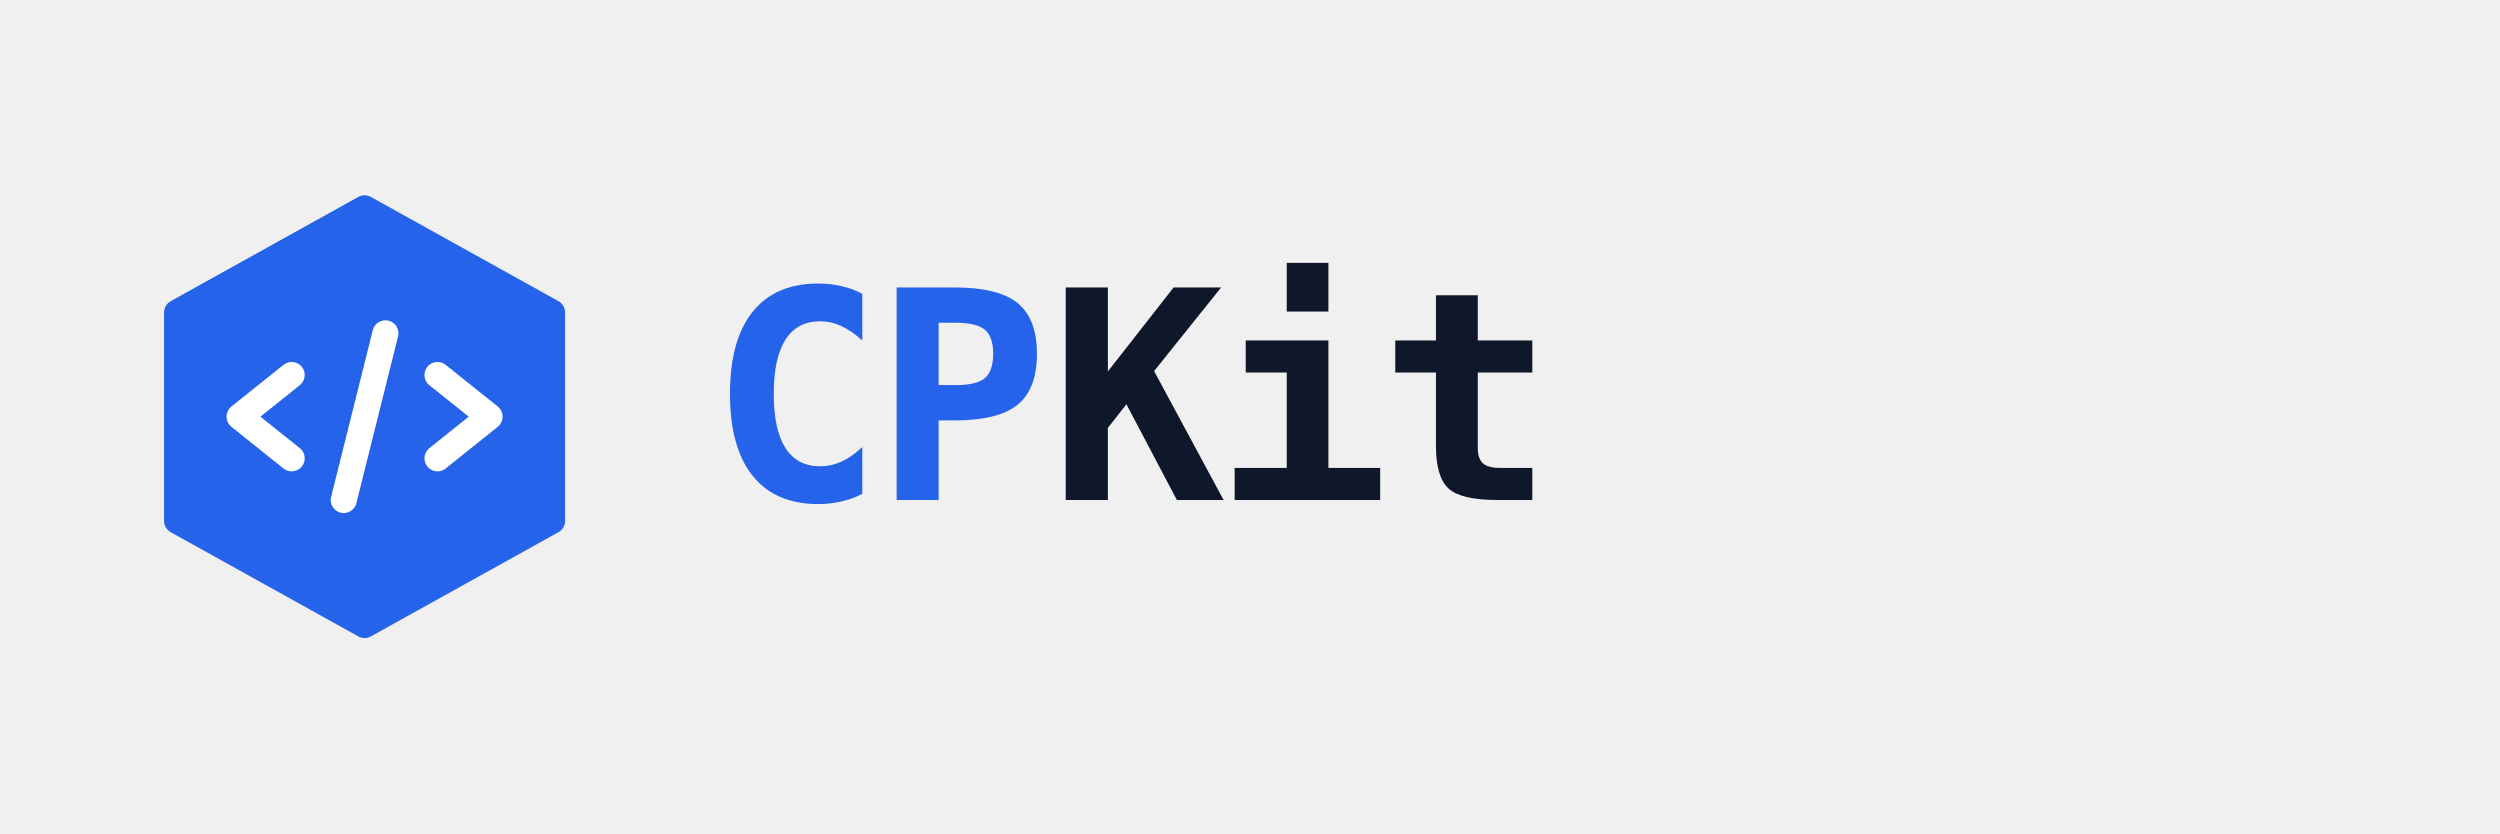
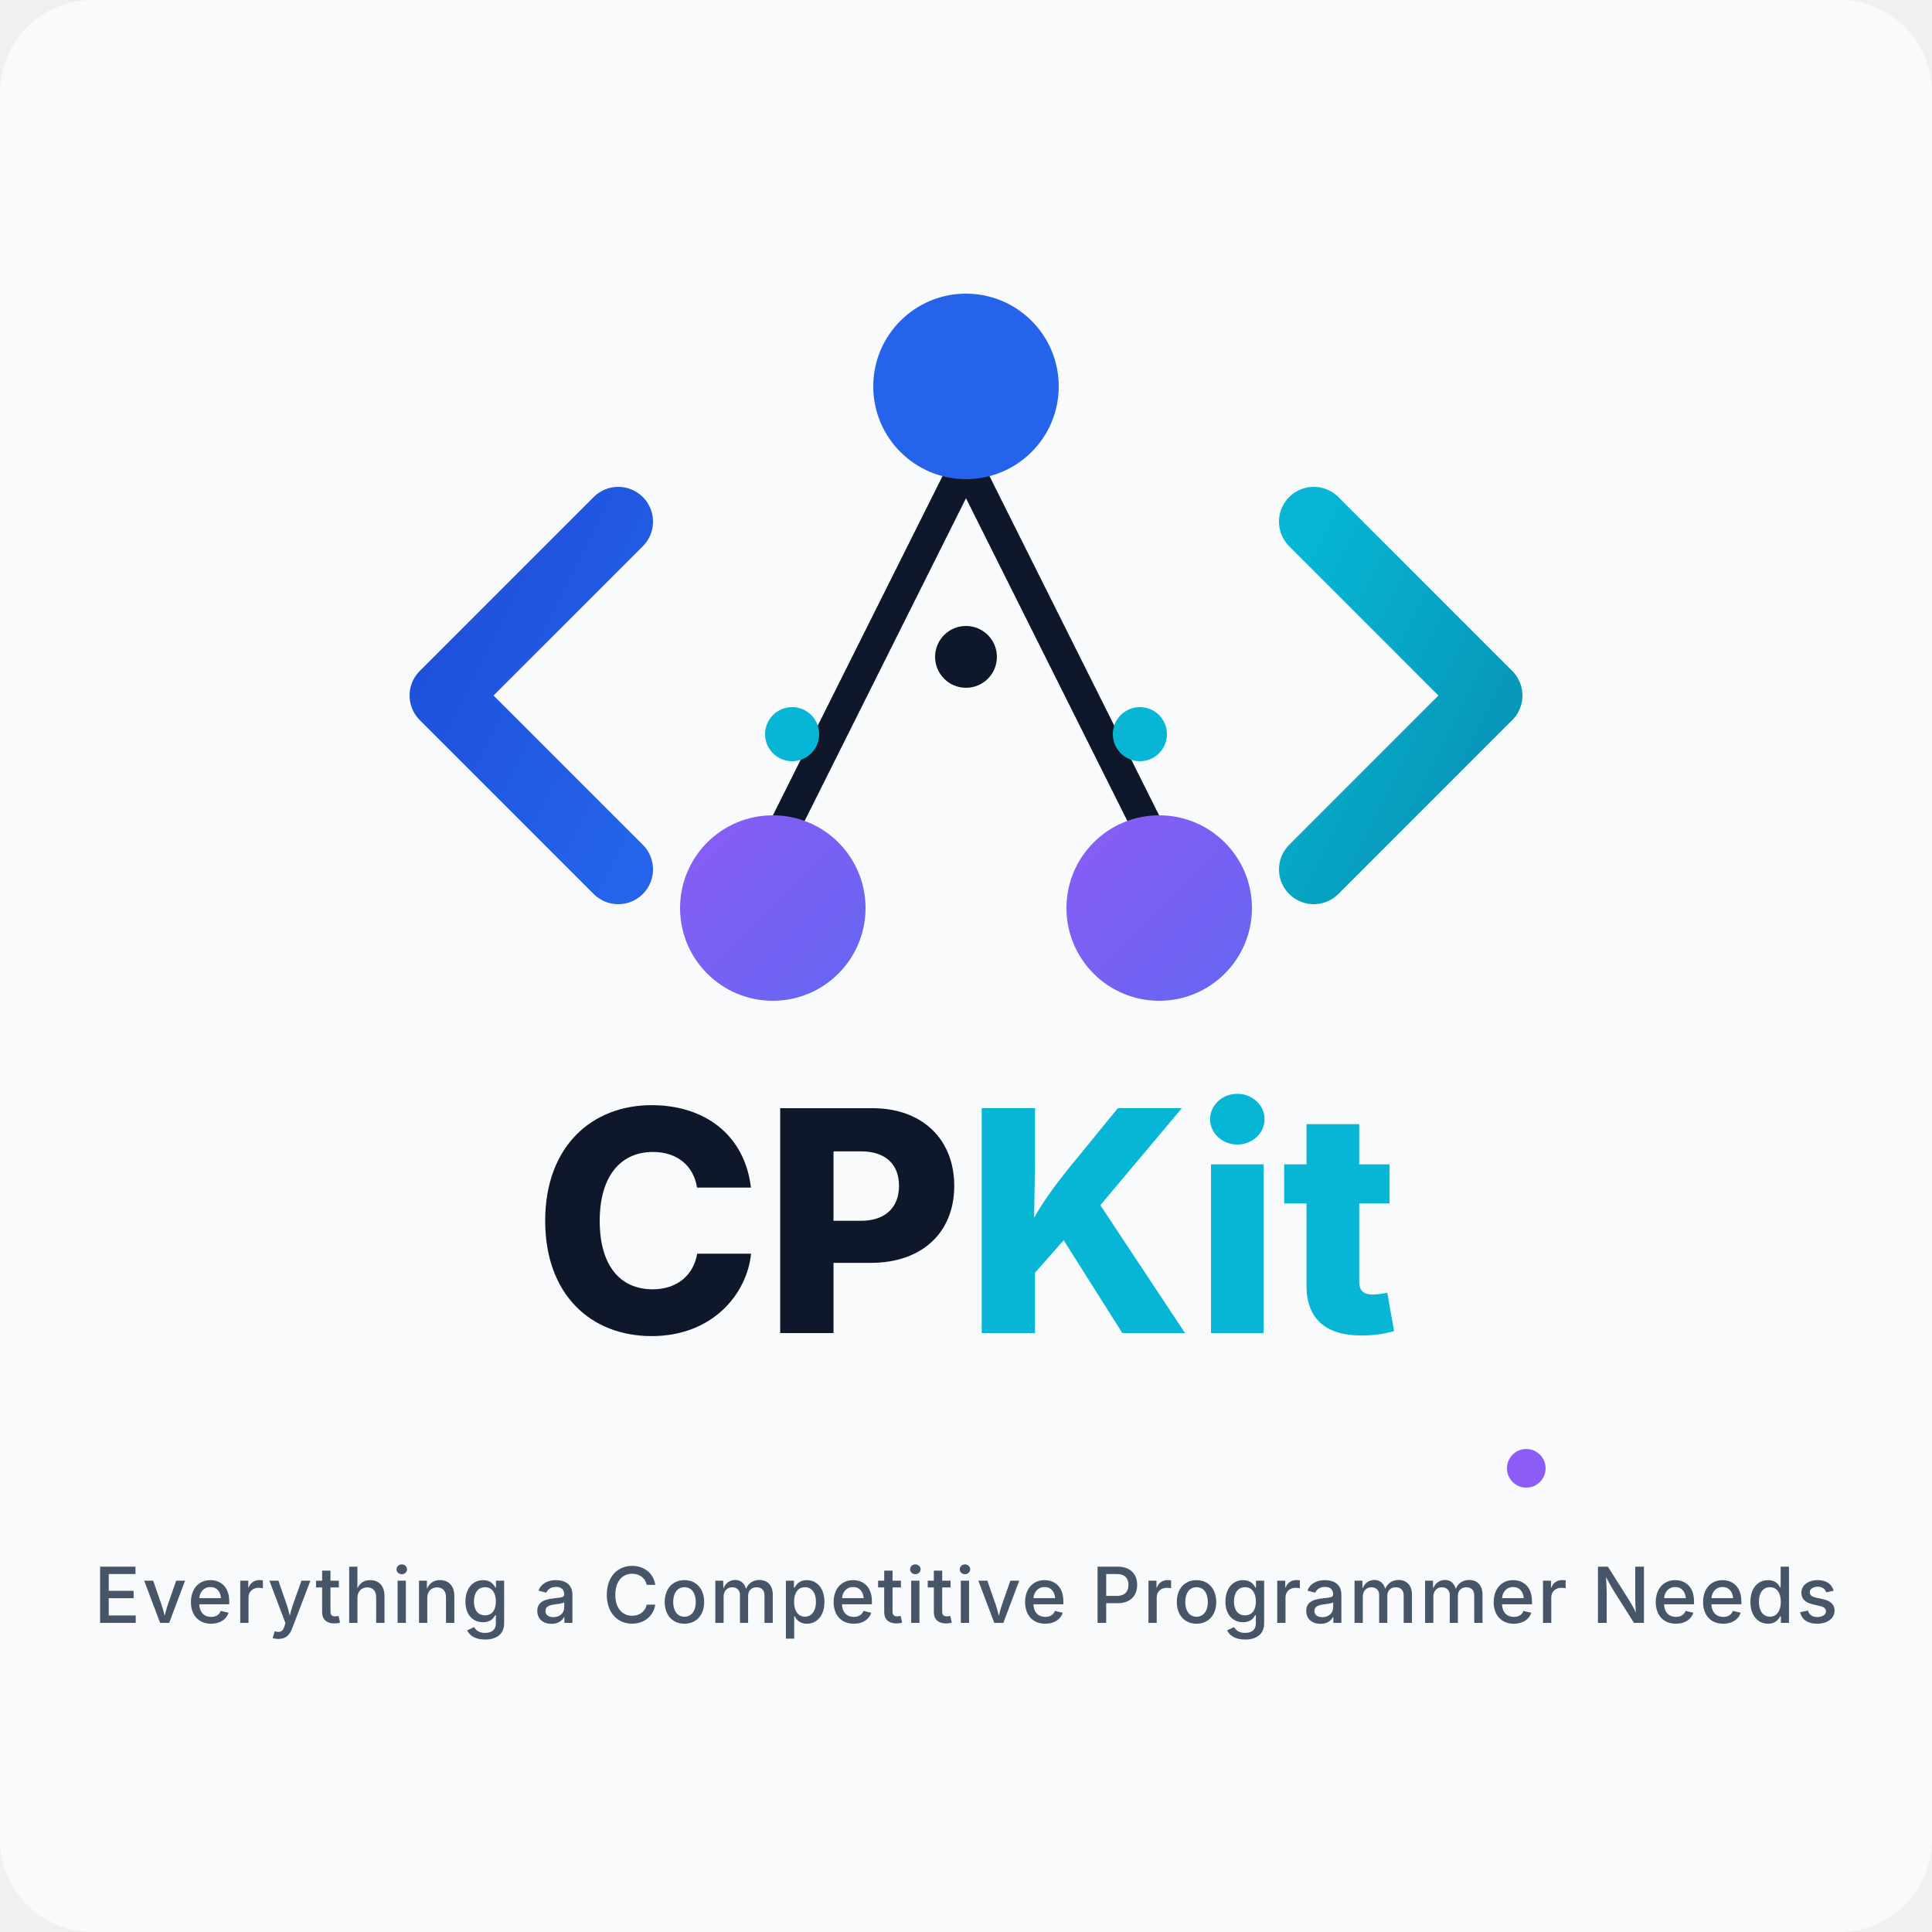
- <svg xmlns="http://www.w3.org/2000/svg" viewBox="0 0 240 80" width="100%" height="100%">
-   <g transform="translate(10, 15)">
-     <path d="M 25,5 L 43,15 L 43,35 L 25,45 L 7,35 L 7,15 Z" fill="#2563EB" stroke="#2563EB" stroke-width="2.5" stroke-linejoin="round" />
-     <path d="M 18,21 L 13,25 L 18,29 M 32,21 L 37,25 L 32,29 M 27,17 L 23,33" stroke="#FFFFFF" stroke-width="2.5" stroke-linecap="round" stroke-linejoin="round" fill="none" />
-   </g>
-   <text x="68" y="48" font-family="monospace, monospace" font-weight="900" font-size="28" fill="#2563EB" letter-spacing="-1">CP<tspan fill="#0F172A">Kit</tspan>
+ <svg xmlns="http://www.w3.org/2000/svg" viewBox="0 0 500 500" width="100%" height="100%" fill="none">
+   <defs>
+     <linearGradient id="bracketLeftGrad" x1="0%" y1="0%" x2="100%" y2="100%">
+       <stop offset="0%" stop-color="#1D4ED8" />
+       <stop offset="100%" stop-color="#2563EB" />
+     </linearGradient>
+     <linearGradient id="bracketRightGrad" x1="0%" y1="0%" x2="100%" y2="100%">
+       <stop offset="0%" stop-color="#06B6D4" />
+       <stop offset="100%" stop-color="#0891B2" />
+     </linearGradient>
+     <linearGradient id="purpleNodeGrad" x1="0%" y1="0%" x2="100%" y2="100%">
+       <stop offset="0%" stop-color="#8B5CF6" />
+       <stop offset="100%" stop-color="#6366F1" />
+     </linearGradient>
+     <linearGradient id="dividerGrad" x1="0%" y1="0%" x2="100%" y2="0%">
+       <stop offset="0%" stop-color="#2563EB" />
+       <stop offset="50%" stop-color="#8B5CF6" />
+       <stop offset="100%" stop-color="#06B6D4" />
+     </linearGradient>
+   </defs>
+   <style>
+     .brand-title { font-family: 'Inter', -apple-system, sans-serif; font-weight: 800; font-size: 80px; }
+     .brand-tagline { font-family: 'Inter', -apple-system, sans-serif; font-weight: 500; font-size: 20px; fill: #475569; letter-spacing: 0.5px; }
+   </style>
+   <rect width="100%" height="100%" fill="#F8FAFC" rx="24" />
+   <path d="M 160,135 L 115,180 L 160,225" stroke="url(#bracketLeftGrad)" stroke-width="18" stroke-linecap="round" stroke-linejoin="round" />
+   <path d="M 340,135 L 385,180 L 340,225" stroke="url(#bracketRightGrad)" stroke-width="18" stroke-linecap="round" stroke-linejoin="round" />
+   <line x1="250" y1="120" x2="200" y2="220" stroke="#0F172A" stroke-width="8" stroke-linecap="round" />
+   <line x1="250" y1="120" x2="300" y2="220" stroke="#0F172A" stroke-width="8" stroke-linecap="round" />
+   <circle cx="250" cy="170" r="8" fill="#0F172A" />
+   <circle cx="205" cy="190" r="7" fill="#06B6D4" />
+   <circle cx="295" cy="190" r="7" fill="#06B6D4" />
+   <circle cx="250" cy="100" r="24" fill="#2563EB" />
+   <circle cx="200" cy="235" r="24" fill="url(#purpleNodeGrad)" />
+   <circle cx="300" cy="235" r="24" fill="url(#purpleNodeGrad)" />
+   <text x="250" y="345" text-anchor="middle" class="brand-title" fill="#0F172A">CP<tspan fill="#06B6D4">Kit</tspan>
  </text>
+   <line x1="100" x2="390" y1="380" y2="380" stroke="url(#dividerGrad)" stroke-width="4" stroke-linecap="round" />
+   <circle cx="395" cy="380" r="5" fill="#8B5CF6" />
+   <text x="250" y="420" text-anchor="middle" class="brand-tagline">Everything a Competitive Programmer Needs</text>
</svg>
